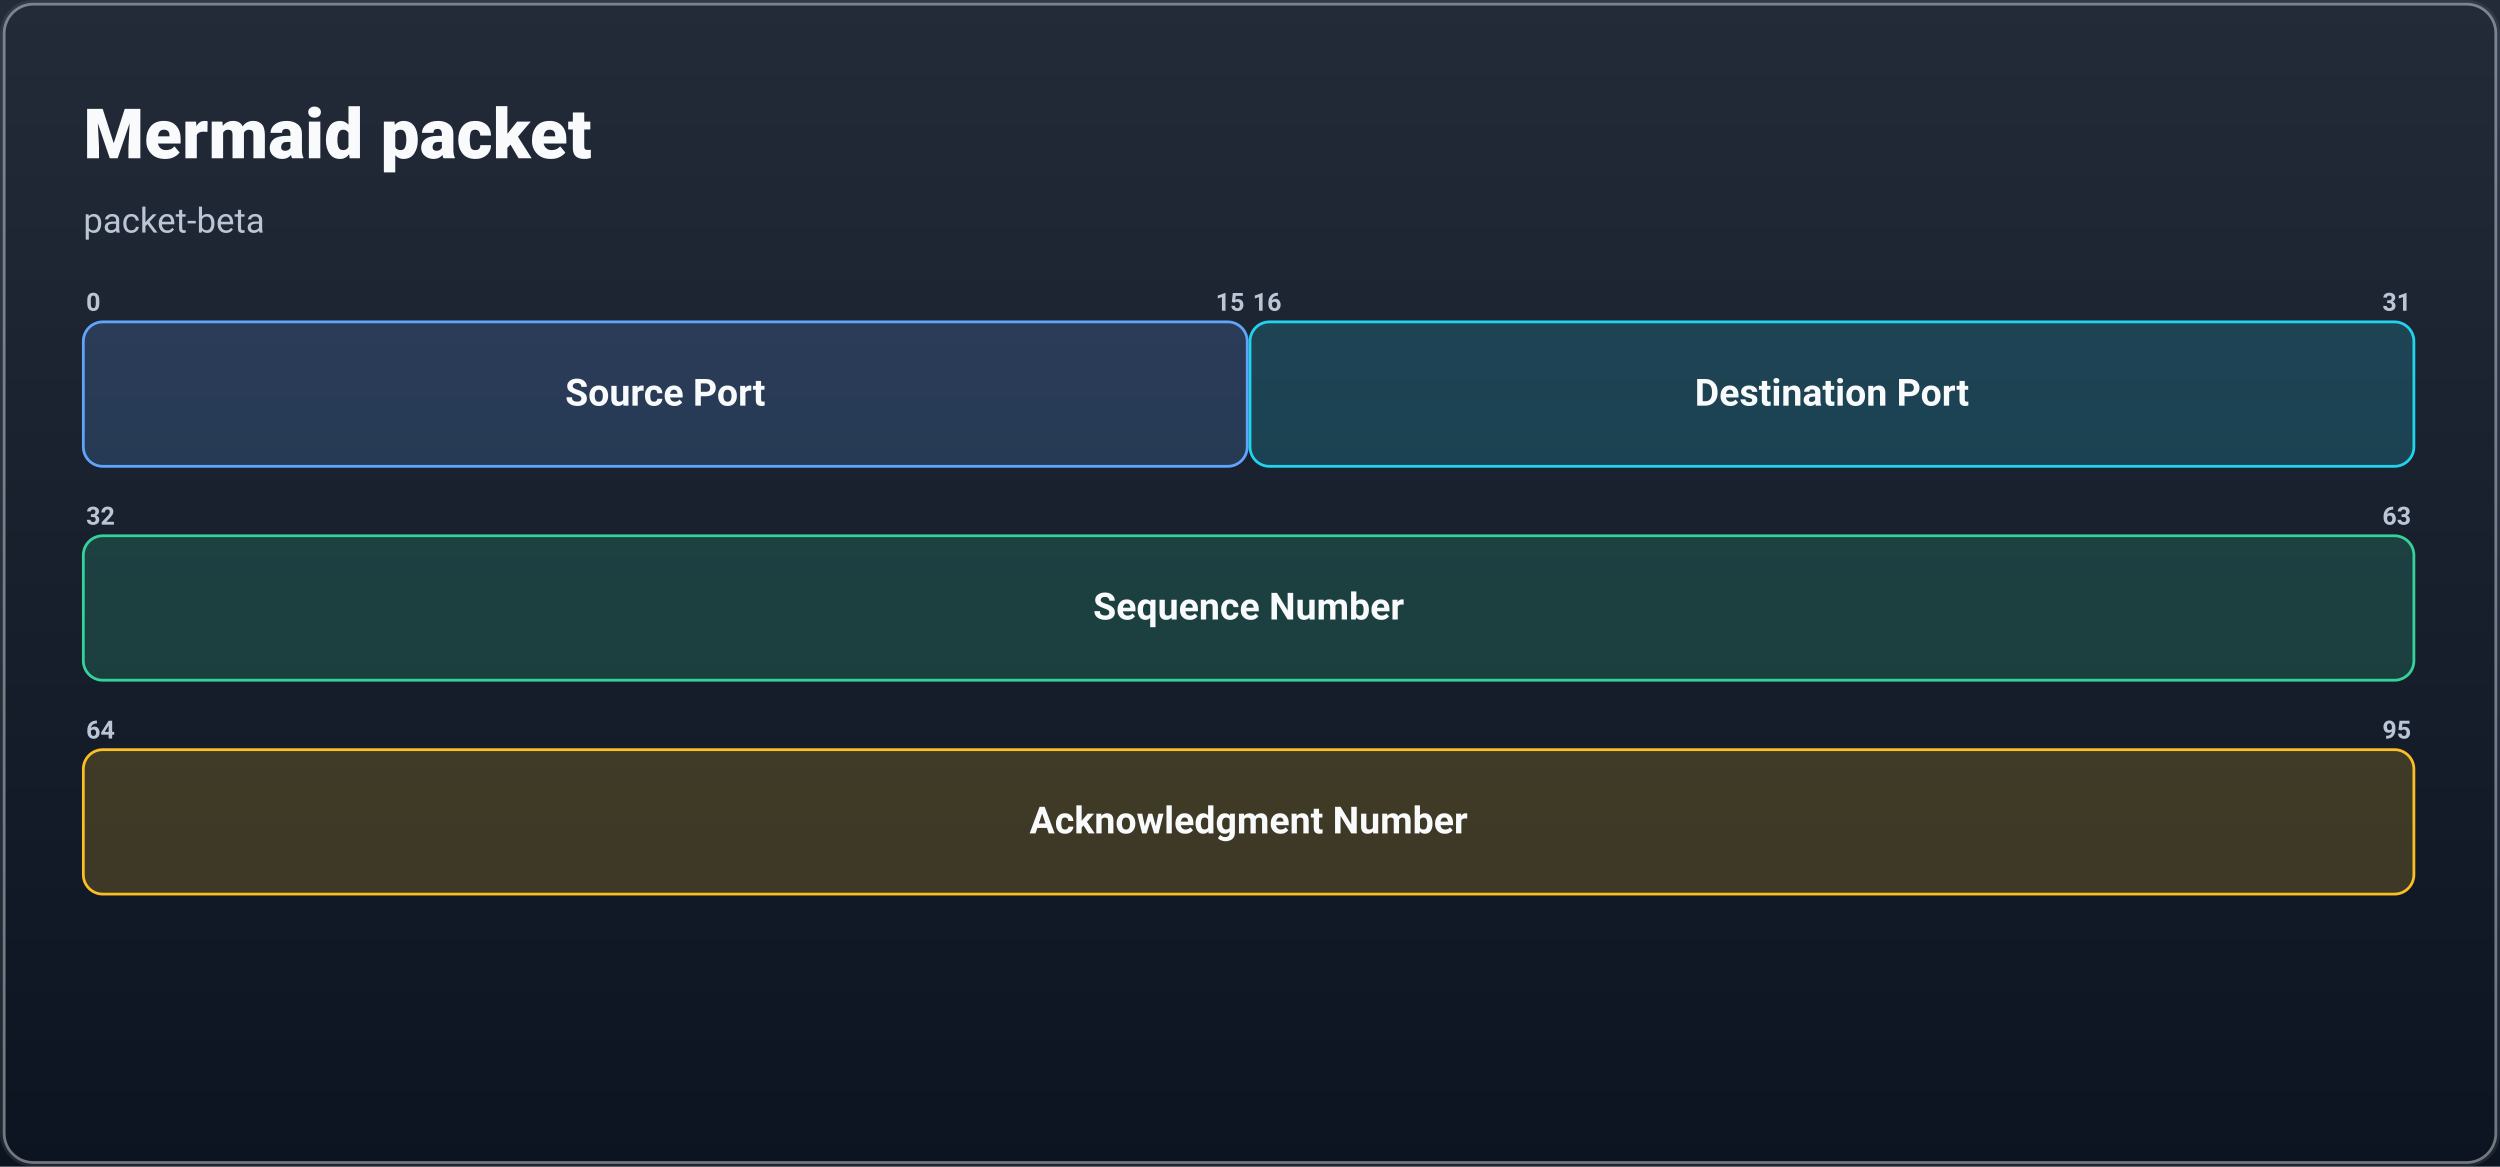
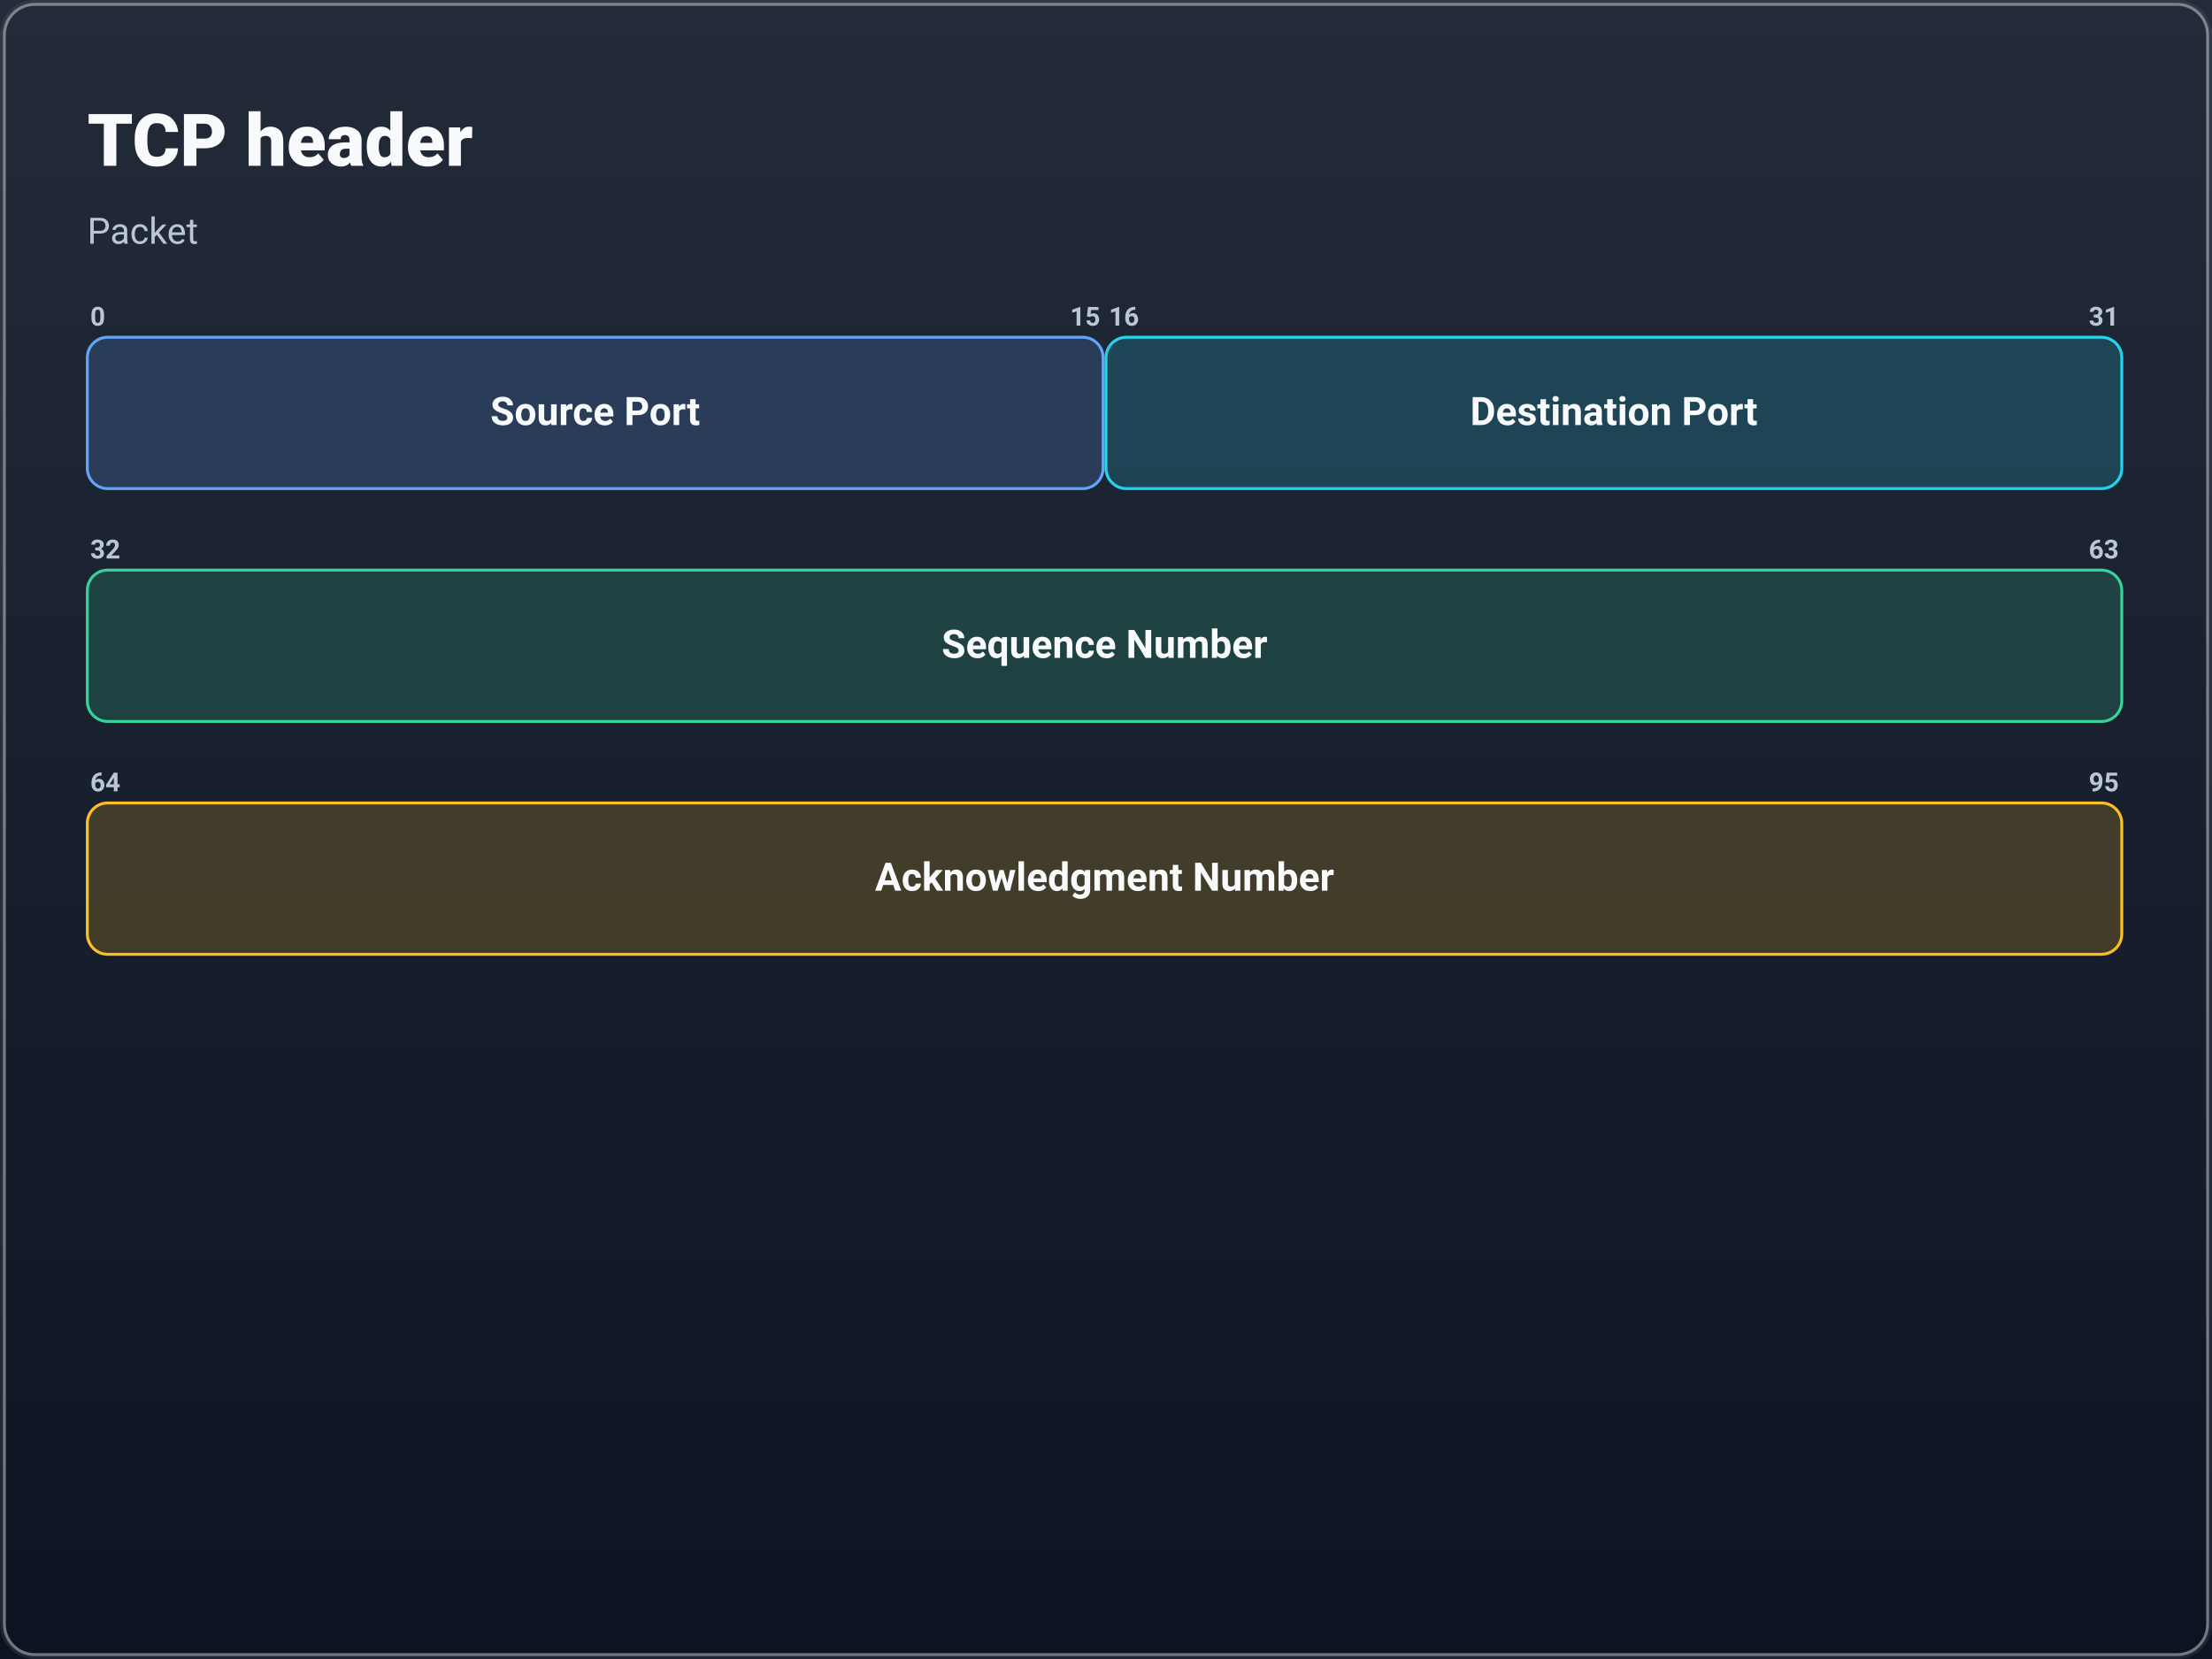
- <svg xmlns="http://www.w3.org/2000/svg" id="cfx-visual-10df6e60" width="900" height="420" viewBox="0 0 900 420" role="img" aria-labelledby="cfx-visual-10df6e60-title cfx-visual-10df6e60-desc" preserveAspectRatio="xMidYMid meet" shape-rendering="geometricPrecision" text-rendering="geometricPrecision" style="max-width:100%;height:auto;display:block">
+ <svg xmlns="http://www.w3.org/2000/svg" id="cfx-visual-aa392da5" width="760" height="570" viewBox="0 0 760 570" role="img" aria-labelledby="cfx-visual-aa392da5-title cfx-visual-aa392da5-desc" preserveAspectRatio="xMidYMid meet" shape-rendering="geometricPrecision" text-rendering="geometricPrecision" style="max-width:100%;height:auto;display:block">
  <defs>
-     <style>#cfx-visual-10df6e60 .cfx-guide-stroke,#cfx-visual-10df6e60 .cfx-premium-stroke{vector-effect:non-scaling-stroke;shape-rendering:geometricPrecision}#cfx-visual-10df6e60 text{text-rendering:geometricPrecision;-webkit-font-smoothing:antialiased}</style>
-     <linearGradient id="cfx-visual-10df6e60-visualBackground" x1="0" x2="0" y1="0" y2="1">
+     <style>#cfx-visual-aa392da5 .cfx-guide-stroke,#cfx-visual-aa392da5 .cfx-premium-stroke{vector-effect:non-scaling-stroke;shape-rendering:geometricPrecision}#cfx-visual-aa392da5 text{text-rendering:geometricPrecision;-webkit-font-smoothing:antialiased}</style>
+     <linearGradient id="cfx-visual-aa392da5-visualBackground" x1="0" x2="0" y1="0" y2="1">
      <stop offset="0%" stop-color="#232A38" stop-opacity="1" />
      <stop offset="100%" stop-color="#0D1421" stop-opacity="1" />
    </linearGradient>
-     <linearGradient id="cfx-visual-10df6e60-visualCard" x1="0" x2="0" y1="0" y2="1">
+     <linearGradient id="cfx-visual-aa392da5-visualCard" x1="0" x2="0" y1="0" y2="1">
      <stop offset="0%" stop-color="#232A38" stop-opacity="1" />
      <stop offset="100%" stop-color="#0D1421" stop-opacity="1" />
    </linearGradient>
-     <linearGradient id="cfx-visual-10df6e60-visualPlot" x1="0" x2="0" y1="0" y2="1">
+     <linearGradient id="cfx-visual-aa392da5-visualPlot" x1="0" x2="0" y1="0" y2="1">
      <stop offset="0%" stop-color="#1C202A" stop-opacity="1" />
      <stop offset="100%" stop-color="#070B14" stop-opacity="1" />
    </linearGradient>
-     <clipPath id="cfx-visual-10df6e60-visualCardClip">
-       <rect x="0" y="0" width="900" height="420" rx="12" />
+     <clipPath id="cfx-visual-aa392da5-visualCardClip">
+       <rect x="0" y="0" width="760" height="570" rx="12" />
    </clipPath>
  </defs>
-   <rect width="100%" height="100%" fill="url(#cfx-visual-10df6e60-visualBackground)" />
-   <rect data-cfx-role="visual-card" class="cfx-guide-stroke" x="0.5" y="0.5" width="899" height="419" rx="11.5" fill="url(#cfx-visual-10df6e60-visualCard)" stroke="rgba(148,163,184,0.133)" />
-   <rect data-cfx-role="visual-card-highlight" class="cfx-guide-stroke" x="1.5" y="1.5" width="897" height="417" rx="10.5" fill="none" stroke="#fff" stroke-opacity="0.42" />
-   <text data-cfx-role="visual-title" x="30" y="56.978" fill="#F8FAFC" font-family="-apple-system, BlinkMacSystemFont, 'Segoe UI', Roboto, Helvetica, Arial, sans-serif" font-size="25" font-weight="800">Mermaid packet</text>
-   <text data-cfx-role="visual-subtitle" x="30" y="83.741" fill="#BAC6D6" font-family="-apple-system, BlinkMacSystemFont, 'Segoe UI', Roboto, Helvetica, Arial, sans-serif" font-size="12.5">packet-beta</text>
-   <rect data-cfx-role="packet-field" data-bit-start="0" data-bit-end="15" x="30" y="115.878" width="419" height="52" rx="7" fill="rgba(96,165,250,0.188)" stroke="#60A5FA" />
+   <rect width="100%" height="100%" fill="url(#cfx-visual-aa392da5-visualBackground)" />
+   <rect data-cfx-role="visual-card" class="cfx-guide-stroke" x="0.5" y="0.5" width="759" height="569" rx="11.5" fill="url(#cfx-visual-aa392da5-visualCard)" stroke="rgba(148,163,184,0.133)" />
+   <rect data-cfx-role="visual-card-highlight" class="cfx-guide-stroke" x="1.5" y="1.5" width="757" height="567" rx="10.5" fill="none" stroke="#fff" stroke-opacity="0.42" />
+   <text data-cfx-role="visual-title" x="30" y="56.978" fill="#F8FAFC" font-family="-apple-system, BlinkMacSystemFont, 'Segoe UI', Roboto, Helvetica, Arial, sans-serif" font-size="25" font-weight="800">TCP header</text>
+   <text data-cfx-role="visual-subtitle" x="30" y="83.741" fill="#BAC6D6" font-family="-apple-system, BlinkMacSystemFont, 'Segoe UI', Roboto, Helvetica, Arial, sans-serif" font-size="12.5">Packet</text>
+   <rect data-cfx-role="packet-field" data-bit-start="0" data-bit-end="15" x="30" y="115.878" width="349" height="52" rx="7" fill="rgba(96,165,250,0.188)" stroke="#60A5FA" />
  <text data-cfx-role="packet-bit-start" x="31" y="111.878" text-anchor="start" fill="#BAC6D6" font-family="-apple-system, BlinkMacSystemFont, 'Segoe UI', Roboto, Helvetica, Arial, sans-serif" font-size="9.021" font-weight="700">0</text>
-   <text data-cfx-role="packet-bit-end" x="448" y="111.878" text-anchor="end" fill="#BAC6D6" font-family="-apple-system, BlinkMacSystemFont, 'Segoe UI', Roboto, Helvetica, Arial, sans-serif" font-size="9.021" font-weight="700">15</text>
-   <text data-cfx-role="visual-text" x="239.5" y="146.038" text-anchor="middle" fill="#F8FAFC" font-family="-apple-system, BlinkMacSystemFont, 'Segoe UI', Roboto, Helvetica, Arial, sans-serif" font-size="13.5" font-weight="700">Source Port</text>
-   <rect data-cfx-role="packet-field" data-bit-start="16" data-bit-end="31" x="450" y="115.878" width="419" height="52" rx="7" fill="rgba(34,211,238,0.188)" stroke="#22D3EE" />
-   <text data-cfx-role="packet-bit-start" x="451" y="111.878" text-anchor="start" fill="#BAC6D6" font-family="-apple-system, BlinkMacSystemFont, 'Segoe UI', Roboto, Helvetica, Arial, sans-serif" font-size="9.021" font-weight="700">16</text>
-   <text data-cfx-role="packet-bit-end" x="868" y="111.878" text-anchor="end" fill="#BAC6D6" font-family="-apple-system, BlinkMacSystemFont, 'Segoe UI', Roboto, Helvetica, Arial, sans-serif" font-size="9.021" font-weight="700">31</text>
-   <text data-cfx-role="visual-text" x="659.5" y="146.038" text-anchor="middle" fill="#F8FAFC" font-family="-apple-system, BlinkMacSystemFont, 'Segoe UI', Roboto, Helvetica, Arial, sans-serif" font-size="13.5" font-weight="700">Destination Port</text>
-   <rect data-cfx-role="packet-field" data-bit-start="32" data-bit-end="63" x="30" y="192.878" width="839" height="52" rx="7" fill="rgba(52,211,153,0.188)" stroke="#34D399" />
-   <text data-cfx-role="packet-bit-start" x="31" y="188.878" text-anchor="start" fill="#BAC6D6" font-family="-apple-system, BlinkMacSystemFont, 'Segoe UI', Roboto, Helvetica, Arial, sans-serif" font-size="9.021" font-weight="700">32</text>
-   <text data-cfx-role="packet-bit-end" x="868" y="188.878" text-anchor="end" fill="#BAC6D6" font-family="-apple-system, BlinkMacSystemFont, 'Segoe UI', Roboto, Helvetica, Arial, sans-serif" font-size="9.021" font-weight="700">63</text>
-   <text data-cfx-role="visual-text" x="449.5" y="223.038" text-anchor="middle" fill="#F8FAFC" font-family="-apple-system, BlinkMacSystemFont, 'Segoe UI', Roboto, Helvetica, Arial, sans-serif" font-size="13.5" font-weight="700">Sequence Number</text>
-   <rect data-cfx-role="packet-field" data-bit-start="64" data-bit-end="95" x="30" y="269.878" width="839" height="52" rx="7" fill="rgba(251,191,36,0.188)" stroke="#FBBF24" />
-   <text data-cfx-role="packet-bit-start" x="31" y="265.878" text-anchor="start" fill="#BAC6D6" font-family="-apple-system, BlinkMacSystemFont, 'Segoe UI', Roboto, Helvetica, Arial, sans-serif" font-size="9.021" font-weight="700">64</text>
-   <text data-cfx-role="packet-bit-end" x="868" y="265.878" text-anchor="end" fill="#BAC6D6" font-family="-apple-system, BlinkMacSystemFont, 'Segoe UI', Roboto, Helvetica, Arial, sans-serif" font-size="9.021" font-weight="700">95</text>
-   <text data-cfx-role="visual-text" x="449.5" y="300.038" text-anchor="middle" fill="#F8FAFC" font-family="-apple-system, BlinkMacSystemFont, 'Segoe UI', Roboto, Helvetica, Arial, sans-serif" font-size="13.5" font-weight="700">Acknowledgment Number</text>
+   <text data-cfx-role="packet-bit-end" x="378" y="111.878" text-anchor="end" fill="#BAC6D6" font-family="-apple-system, BlinkMacSystemFont, 'Segoe UI', Roboto, Helvetica, Arial, sans-serif" font-size="9.021" font-weight="700">15</text>
+   <text data-cfx-role="visual-text" x="204.5" y="146.038" text-anchor="middle" fill="#F8FAFC" font-family="-apple-system, BlinkMacSystemFont, 'Segoe UI', Roboto, Helvetica, Arial, sans-serif" font-size="13.5" font-weight="700">Source Port</text>
+   <rect data-cfx-role="packet-field" data-bit-start="16" data-bit-end="31" x="380" y="115.878" width="349" height="52" rx="7" fill="rgba(34,211,238,0.188)" stroke="#22D3EE" />
+   <text data-cfx-role="packet-bit-start" x="381" y="111.878" text-anchor="start" fill="#BAC6D6" font-family="-apple-system, BlinkMacSystemFont, 'Segoe UI', Roboto, Helvetica, Arial, sans-serif" font-size="9.021" font-weight="700">16</text>
+   <text data-cfx-role="packet-bit-end" x="728" y="111.878" text-anchor="end" fill="#BAC6D6" font-family="-apple-system, BlinkMacSystemFont, 'Segoe UI', Roboto, Helvetica, Arial, sans-serif" font-size="9.021" font-weight="700">31</text>
+   <text data-cfx-role="visual-text" x="554.5" y="146.038" text-anchor="middle" fill="#F8FAFC" font-family="-apple-system, BlinkMacSystemFont, 'Segoe UI', Roboto, Helvetica, Arial, sans-serif" font-size="13.5" font-weight="700">Destination Port</text>
+   <rect data-cfx-role="packet-field" data-bit-start="32" data-bit-end="63" x="30" y="195.878" width="699" height="52" rx="7" fill="rgba(52,211,153,0.188)" stroke="#34D399" />
+   <text data-cfx-role="packet-bit-start" x="31" y="191.878" text-anchor="start" fill="#BAC6D6" font-family="-apple-system, BlinkMacSystemFont, 'Segoe UI', Roboto, Helvetica, Arial, sans-serif" font-size="9.021" font-weight="700">32</text>
+   <text data-cfx-role="packet-bit-end" x="728" y="191.878" text-anchor="end" fill="#BAC6D6" font-family="-apple-system, BlinkMacSystemFont, 'Segoe UI', Roboto, Helvetica, Arial, sans-serif" font-size="9.021" font-weight="700">63</text>
+   <text data-cfx-role="visual-text" x="379.5" y="226.038" text-anchor="middle" fill="#F8FAFC" font-family="-apple-system, BlinkMacSystemFont, 'Segoe UI', Roboto, Helvetica, Arial, sans-serif" font-size="13.5" font-weight="700">Sequence Number</text>
+   <rect data-cfx-role="packet-field" data-bit-start="64" data-bit-end="95" x="30" y="275.878" width="699" height="52" rx="7" fill="rgba(251,191,36,0.188)" stroke="#FBBF24" />
+   <text data-cfx-role="packet-bit-start" x="31" y="271.878" text-anchor="start" fill="#BAC6D6" font-family="-apple-system, BlinkMacSystemFont, 'Segoe UI', Roboto, Helvetica, Arial, sans-serif" font-size="9.021" font-weight="700">64</text>
+   <text data-cfx-role="packet-bit-end" x="728" y="271.878" text-anchor="end" fill="#BAC6D6" font-family="-apple-system, BlinkMacSystemFont, 'Segoe UI', Roboto, Helvetica, Arial, sans-serif" font-size="9.021" font-weight="700">95</text>
+   <text data-cfx-role="visual-text" x="379.5" y="306.038" text-anchor="middle" fill="#F8FAFC" font-family="-apple-system, BlinkMacSystemFont, 'Segoe UI', Roboto, Helvetica, Arial, sans-serif" font-size="13.5" font-weight="700">Acknowledgment Number</text>
</svg>
